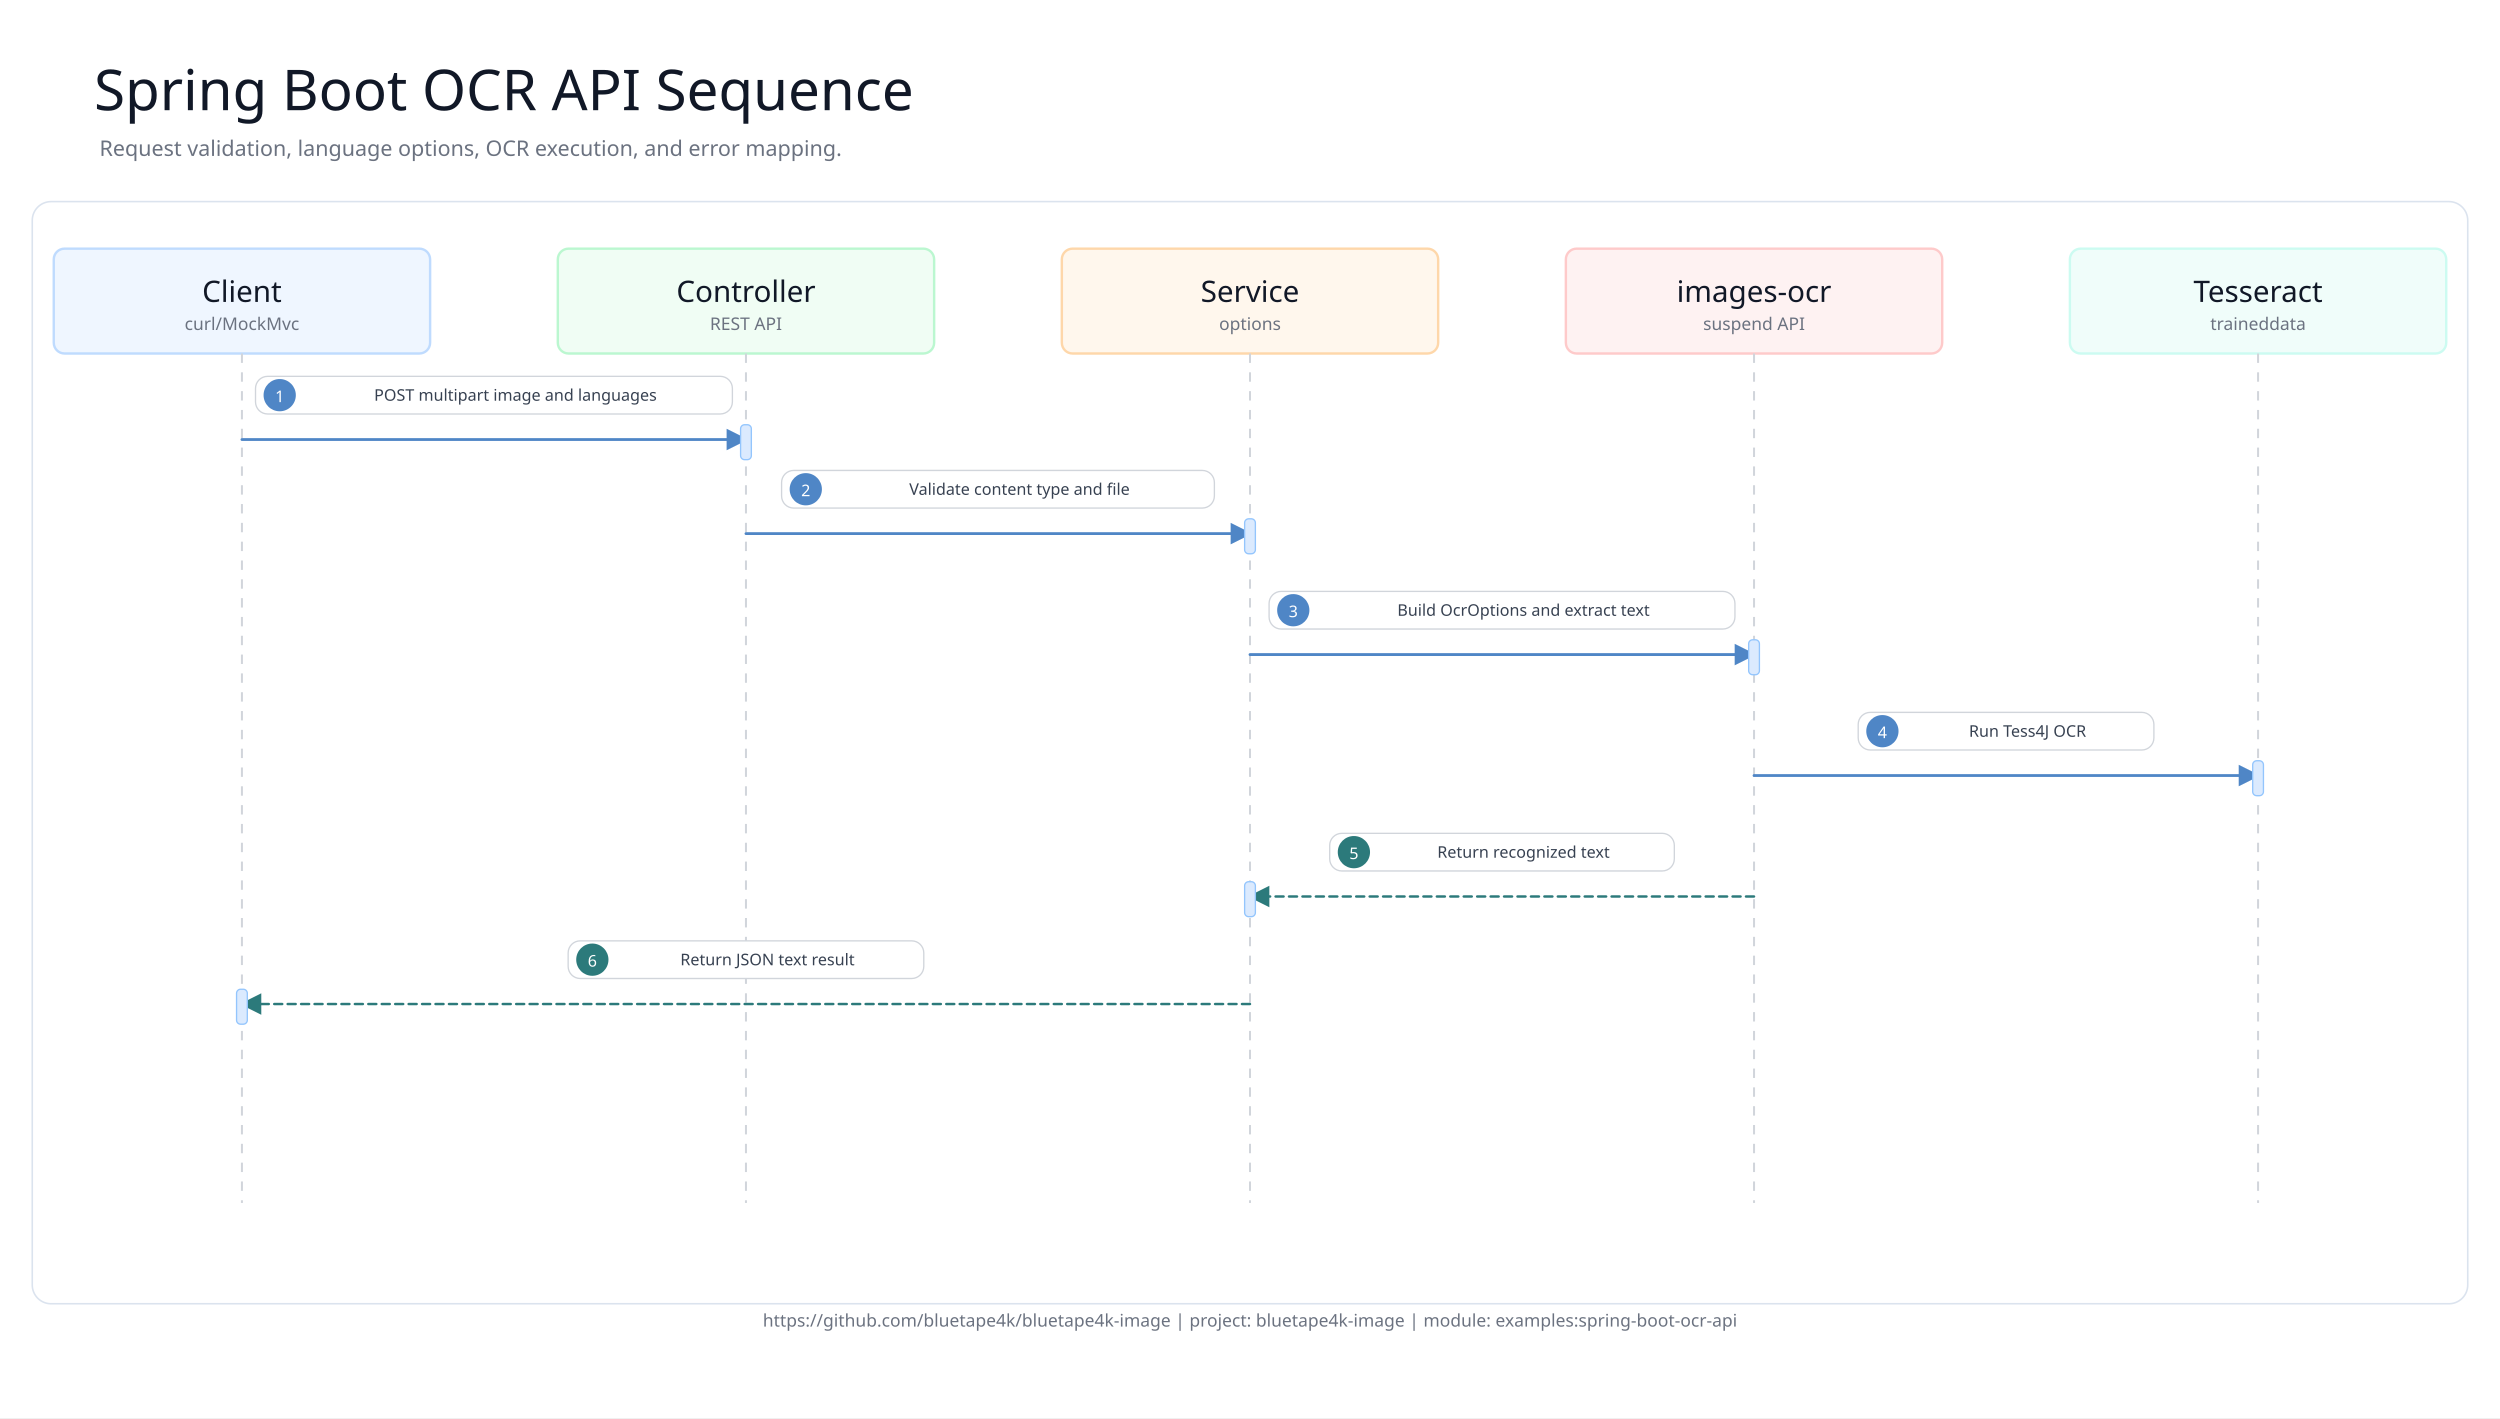
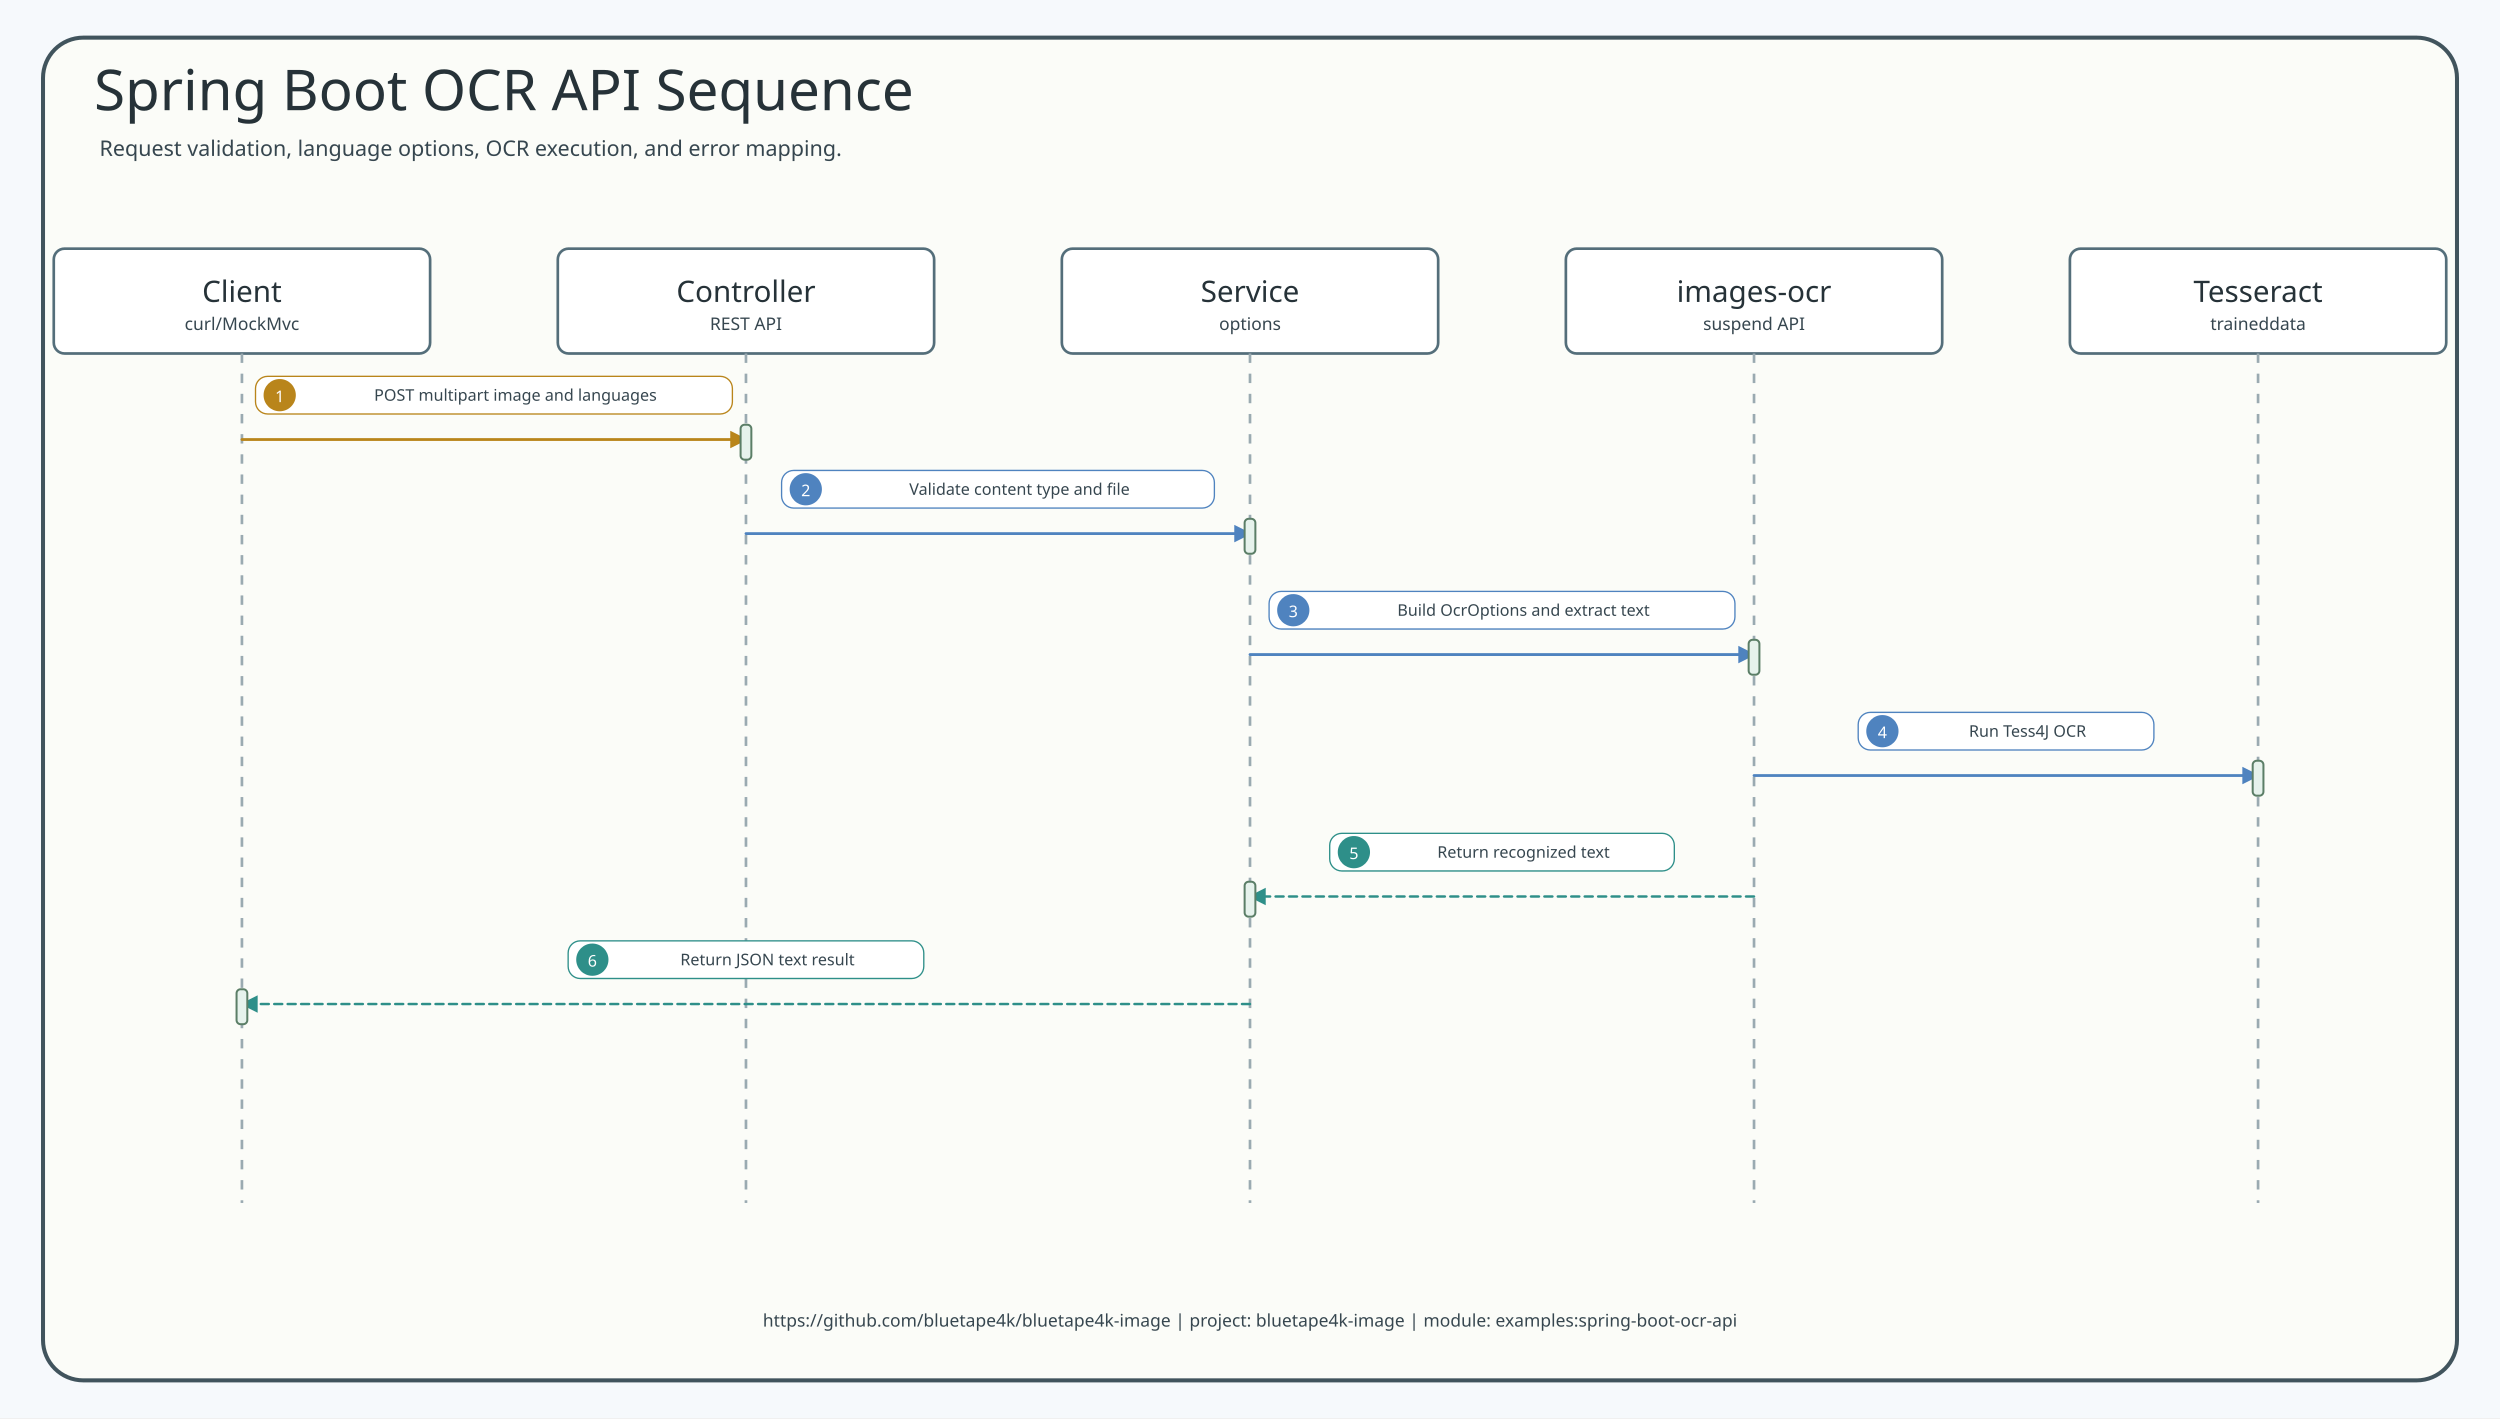
<svg xmlns="http://www.w3.org/2000/svg" width="1860" height="1055" viewBox="0 0 1860 1055" role="img" aria-label="Spring Boot OCR API Sequence">
  <defs>
-     <marker markerUnits="userSpaceOnUse" id="arrow-blue" markerWidth="16" markerHeight="16" viewBox="0 0 10 10" refX="9" refY="5" orient="auto">
-       <path d="M 0 0 L 10 5 L 0 10 Z" fill="#4f86c6" stroke="#4f86c6" stroke-width="0" stroke-dasharray="none" style="stroke-dasharray:none" />
+     <marker markerUnits="userSpaceOnUse" id="arrow-blue" markerWidth="13" markerHeight="13" viewBox="0 0 10 10" refX="9" refY="5" orient="auto">
+       <path d="M 0 0 L 10 5 L 0 10 Z" fill="#4F83BF" stroke="#4F83BF" stroke-width="0" stroke-dasharray="none" style="stroke-dasharray:none" />
    </marker>
-     <marker markerUnits="userSpaceOnUse" id="arrow-teal" markerWidth="16" markerHeight="16" viewBox="0 0 10 10" refX="9" refY="5" orient="auto">
-       <path d="M 0 0 L 10 5 L 0 10 Z" fill="#2c7a7b" stroke="#2c7a7b" stroke-width="0" stroke-dasharray="none" style="stroke-dasharray:none" />
+     <marker markerUnits="userSpaceOnUse" id="arrow-green" markerWidth="13" markerHeight="13" viewBox="0 0 10 10" refX="9" refY="5" orient="auto">
+       <path d="M 0 0 L 10 5 L 0 10 Z" fill="#3E9868" stroke="#3E9868" stroke-width="0" stroke-dasharray="none" style="stroke-dasharray:none" />
+     </marker>
+     <marker markerUnits="userSpaceOnUse" id="arrow-amber" markerWidth="13" markerHeight="13" viewBox="0 0 10 10" refX="9" refY="5" orient="auto">
+       <path d="M 0 0 L 10 5 L 0 10 Z" fill="#B9851B" stroke="#B9851B" stroke-width="0" stroke-dasharray="none" style="stroke-dasharray:none" />
+     </marker>
+     <marker markerUnits="userSpaceOnUse" id="arrow-teal" markerWidth="13" markerHeight="13" viewBox="0 0 10 10" refX="9" refY="5" orient="auto">
+       <path d="M 0 0 L 10 5 L 0 10 Z" fill="#2E8F89" stroke="#2E8F89" stroke-width="0" stroke-dasharray="none" style="stroke-dasharray:none" />
+     </marker>
+     <marker markerUnits="userSpaceOnUse" id="arrow-red" markerWidth="13" markerHeight="13" viewBox="0 0 10 10" refX="9" refY="5" orient="auto">
+       <path d="M 0 0 L 10 5 L 0 10 Z" fill="#C94D68" stroke="#C94D68" stroke-width="0" stroke-dasharray="none" style="stroke-dasharray:none" />
    </marker>
    <style>
-     .canvas{fill:#ffffff}
-     .title{font-family:"Architects Daughter";font-size:42px;fill:#111827;font-weight:400}
-     .subtitle{font-family:"Comic Mono";font-size:16px;fill:#6b7280;font-weight:400}
-     .node-title{font-family:"Architects Daughter";font-size:22px;fill:#111827;font-weight:400}
-     .node-detail{font-family:"Comic Mono";font-size:13px;fill:#6b7280;font-weight:400}
-     .panel-title{font-family:"Comic Mono";font-size:16px;fill:#4b5563;font-weight:700;letter-spacing:0.8px}
-     .layer{fill:#f3f6fa;stroke:#cbd5e1;stroke-width:1.4;stroke-dasharray:8 6}
-     .layer-title{font-family:"Comic Mono";font-size:16px;fill:#4b5563;font-weight:700;letter-spacing:0.8px}
-     .label{font-family:"Comic Mono";font-size:12px;fill:#374151;font-weight:400}
-     .footer{font-family:"Comic Mono";font-size:13px;fill:#6b7280;font-weight:400}
-     .footer-pill{fill:#ffffff;stroke:#d1d5db;stroke-width:1}
-     .card{fill:#ffffff;stroke:#94a3b8;stroke-width:1.9}
-     .edge{stroke:#4f86c6;stroke-width:2.1;fill:none;marker-end:url(#arrow-blue);stroke-linecap:round;stroke-linejoin:round}
-     .edge-dashed{stroke:#2c7a7b;stroke-width:1.8;fill:none;marker-end:url(#arrow-teal);stroke-linecap:round;stroke-linejoin:round;stroke-dasharray:6 4}
-     .lifeline{stroke:#d1d5db;stroke-width:1.5;stroke-dasharray:7 7}
+     .canvas{fill:#F6F9FC}
+     .title{font-family:"Architects Daughter";font-size:42px;fill:#263238;font-weight:400}
+     .subtitle{font-family:"Comic Mono";font-size:16px;fill:#36464f;font-weight:400}
+     .node-title{font-family:"Architects Daughter";font-size:22px;fill:#263238;font-weight:400}
+     .node-detail{font-family:"Comic Mono";font-size:13px;fill:#36464f;font-weight:400}
+     .label{font-family:"Comic Mono";font-size:12px;fill:#36464f;font-weight:400}
+     .footer{font-family:"Comic Mono";font-size:13px;fill:#36464f;font-weight:400}
+     .footer-pill{fill:#FFFFFF;stroke:#d7e0e4;stroke-width:1}
+     .card{fill:#FFFFFF;stroke:#546e7a;stroke-width:2}
+     .lifeline{stroke:#9aaab1;stroke-width:2;stroke-dasharray:7 8}
+     .activation{fill:#e6f2ec;stroke:#5b7e67;stroke-width:1.5}
+     .edge{stroke:#4F83BF;stroke-width:2.1;fill:none;marker-end:url(#arrow-blue);stroke-linecap:round;stroke-linejoin:round}
+     .edge-green{stroke:#3E9868;marker-end:url(#arrow-green)}
+     .edge-amber{stroke:#B9851B;marker-end:url(#arrow-amber)}
+     .edge-red{stroke:#C94D68;marker-end:url(#arrow-red)}
+     .edge-dashed{stroke:#2E8F89;stroke-width:1.8;fill:none;marker-end:url(#arrow-teal);stroke-linecap:round;stroke-linejoin:round;stroke-dasharray:6 4}
  </style>
  </defs>
  <rect class="canvas" width="1860" height="1055" />
-   <rect class="frame" x="24" y="150" width="1812" height="820" rx="14" fill="none" stroke="#dbe3ee" stroke-width="1.2" />
+   <rect class="frame" x="32" y="28" width="1796" height="999" rx="30" fill="#fbfcf8" stroke="#41545d" stroke-width="3" />
  <text class="title" x="70" y="82">Spring Boot OCR API Sequence</text>
  <text class="subtitle" x="74" y="116">Request validation, language options, OCR execution, and error mapping.</text>
  <g id="participants">
-     <rect class="card participant-card header" x="40" y="185" width="280" height="78" rx="8" style="fill:#eff6ff;stroke:#bfdbfe;stroke-width:1.8" />
+     <rect class="card participant-card header" x="40" y="185" width="280" height="78" rx="8" />
    <text class="node-title participant" x="180" y="217" text-anchor="middle" dominant-baseline="middle">Client</text>
-     <text class="node-detail" x="180" y="241" text-anchor="middle" dominant-baseline="middle">curl/MockMvc</text>
+     <text class="node-detail role" x="180" y="241" text-anchor="middle" dominant-baseline="middle">curl/MockMvc</text>
    <line class="lifeline" x1="180" y1="263" x2="180" y2="895" />
-     <rect class="card participant-card header" x="415" y="185" width="280" height="78" rx="8" style="fill:#f0fdf4;stroke:#bbf7d0;stroke-width:1.8" />
+     <rect class="card participant-card header" x="415" y="185" width="280" height="78" rx="8" />
    <text class="node-title participant" x="555" y="217" text-anchor="middle" dominant-baseline="middle">Controller</text>
-     <text class="node-detail" x="555" y="241" text-anchor="middle" dominant-baseline="middle">REST API</text>
+     <text class="node-detail role" x="555" y="241" text-anchor="middle" dominant-baseline="middle">REST API</text>
    <line class="lifeline" x1="555" y1="263" x2="555" y2="895" />
-     <rect class="card participant-card header" x="790" y="185" width="280" height="78" rx="8" style="fill:#fff7ed;stroke:#fed7aa;stroke-width:1.8" />
+     <rect class="card participant-card header" x="790" y="185" width="280" height="78" rx="8" />
    <text class="node-title participant" x="930" y="217" text-anchor="middle" dominant-baseline="middle">Service</text>
-     <text class="node-detail" x="930" y="241" text-anchor="middle" dominant-baseline="middle">options</text>
+     <text class="node-detail role" x="930" y="241" text-anchor="middle" dominant-baseline="middle">options</text>
    <line class="lifeline" x1="930" y1="263" x2="930" y2="895" />
-     <rect class="card participant-card header" x="1165" y="185" width="280" height="78" rx="8" style="fill:#fef2f2;stroke:#fecaca;stroke-width:1.8" />
+     <rect class="card participant-card header" x="1165" y="185" width="280" height="78" rx="8" />
    <text class="node-title participant" x="1305" y="217" text-anchor="middle" dominant-baseline="middle">images-ocr</text>
-     <text class="node-detail" x="1305" y="241" text-anchor="middle" dominant-baseline="middle">suspend API</text>
+     <text class="node-detail role" x="1305" y="241" text-anchor="middle" dominant-baseline="middle">suspend API</text>
    <line class="lifeline" x1="1305" y1="263" x2="1305" y2="895" />
-     <rect class="card participant-card header" x="1540" y="185" width="280" height="78" rx="8" style="fill:#f0fdfa;stroke:#ccfbf1;stroke-width:1.8" />
+     <rect class="card participant-card header" x="1540" y="185" width="280" height="78" rx="8" />
    <text class="node-title participant" x="1680" y="217" text-anchor="middle" dominant-baseline="middle">Tesseract</text>
-     <text class="node-detail" x="1680" y="241" text-anchor="middle" dominant-baseline="middle">traineddata</text>
+     <text class="node-detail role" x="1680" y="241" text-anchor="middle" dominant-baseline="middle">traineddata</text>
    <line class="lifeline" x1="1680" y1="263" x2="1680" y2="895" />
  </g>
  <g id="messages">
-     <path data-connector="true" class="edge" d="M 180 327 L 555 327" />
-     <rect class="activation" x="551" y="316" width="8" height="26" rx="3" fill="#dbeafe" stroke="#93c5fd" stroke-width="1" />
-     <rect class="pill" x="190.1" y="280" width="354.8" height="28" rx="9" fill="#ffffff" stroke="#d1d5db" />
-     <circle cx="208.1" cy="294" r="12" fill="#4f86c6" />
-     <text class="label" x="208.1" y="295" text-anchor="middle" dominant-baseline="middle" style="fill:#ffffff;font-size:12px">1</text>
+     <path data-connector="true" class="edge edge-amber" d="M 180 327 L 555 327" />
+     <rect class="activation" x="551" y="316" width="8" height="26" rx="3" />
+     <rect class="pill" x="190.1" y="280" width="354.8" height="28" rx="9" fill="#FFFFFF" stroke="#B9851B" />
+     <circle cx="208.1" cy="294" r="12" fill="#B9851B" />
+     <text class="label" x="208.1" y="295" text-anchor="middle" dominant-baseline="middle" style="fill:#FFFFFF;font-size:12px">1</text>
    <text class="label" x="383.5" y="294" text-anchor="middle" dominant-baseline="middle">POST multipart image and languages</text>
    <path data-connector="true" class="edge" d="M 555 397 L 930 397" />
-     <rect class="activation" x="926" y="386" width="8" height="26" rx="3" fill="#dbeafe" stroke="#93c5fd" stroke-width="1" />
-     <rect class="pill" x="581.5" y="350" width="322.0" height="28" rx="9" fill="#ffffff" stroke="#d1d5db" />
-     <circle cx="599.5" cy="364" r="12" fill="#4f86c6" />
-     <text class="label" x="599.5" y="365" text-anchor="middle" dominant-baseline="middle" style="fill:#ffffff;font-size:12px">2</text>
+     <rect class="activation" x="926" y="386" width="8" height="26" rx="3" />
+     <rect class="pill" x="581.5" y="350" width="322.0" height="28" rx="9" fill="#FFFFFF" stroke="#4F83BF" />
+     <circle cx="599.5" cy="364" r="12" fill="#4F83BF" />
+     <text class="label" x="599.5" y="365" text-anchor="middle" dominant-baseline="middle" style="fill:#FFFFFF;font-size:12px">2</text>
    <text class="label" x="758.5" y="364" text-anchor="middle" dominant-baseline="middle">Validate content type and file</text>
    <path data-connector="true" class="edge" d="M 930 487 L 1305 487" />
-     <rect class="activation" x="1301" y="476" width="8" height="26" rx="3" fill="#dbeafe" stroke="#93c5fd" stroke-width="1" />
-     <rect class="pill" x="944.2" y="440" width="346.6" height="28" rx="9" fill="#ffffff" stroke="#d1d5db" />
-     <circle cx="962.2" cy="454" r="12" fill="#4f86c6" />
-     <text class="label" x="962.2" y="455" text-anchor="middle" dominant-baseline="middle" style="fill:#ffffff;font-size:12px">3</text>
+     <rect class="activation" x="1301" y="476" width="8" height="26" rx="3" />
+     <rect class="pill" x="944.2" y="440" width="346.6" height="28" rx="9" fill="#FFFFFF" stroke="#4F83BF" />
+     <circle cx="962.2" cy="454" r="12" fill="#4F83BF" />
+     <text class="label" x="962.2" y="455" text-anchor="middle" dominant-baseline="middle" style="fill:#FFFFFF;font-size:12px">3</text>
    <text class="label" x="1133.5" y="454" text-anchor="middle" dominant-baseline="middle">Build OcrOptions and extract text</text>
    <path data-connector="true" class="edge" d="M 1305 577 L 1680 577" />
-     <rect class="activation" x="1676" y="566" width="8" height="26" rx="3" fill="#dbeafe" stroke="#93c5fd" stroke-width="1" />
-     <rect class="pill" x="1382.5" y="530" width="220.0" height="28" rx="9" fill="#ffffff" stroke="#d1d5db" />
-     <circle cx="1400.5" cy="544" r="12" fill="#4f86c6" />
-     <text class="label" x="1400.5" y="545" text-anchor="middle" dominant-baseline="middle" style="fill:#ffffff;font-size:12px">4</text>
+     <rect class="activation" x="1676" y="566" width="8" height="26" rx="3" />
+     <rect class="pill" x="1382.5" y="530" width="220.0" height="28" rx="9" fill="#FFFFFF" stroke="#4F83BF" />
+     <circle cx="1400.5" cy="544" r="12" fill="#4F83BF" />
+     <text class="label" x="1400.5" y="545" text-anchor="middle" dominant-baseline="middle" style="fill:#FFFFFF;font-size:12px">4</text>
    <text class="label" x="1508.5" y="544" text-anchor="middle" dominant-baseline="middle">Run Tess4J OCR</text>
    <path data-connector="true" class="edge-dashed" d="M 1305 667 L 930 667" />
-     <rect class="activation" x="926" y="656" width="8" height="26" rx="3" fill="#dbeafe" stroke="#93c5fd" stroke-width="1" />
-     <rect class="pill" x="989.3" y="620" width="256.4" height="28" rx="9" fill="#ffffff" stroke="#d1d5db" />
-     <circle cx="1007.3" cy="634" r="12" fill="#2c7a7b" />
-     <text class="label" x="1007.3" y="635" text-anchor="middle" dominant-baseline="middle" style="fill:#ffffff;font-size:12px">5</text>
+     <rect class="activation" x="926" y="656" width="8" height="26" rx="3" />
+     <rect class="pill" x="989.3" y="620" width="256.4" height="28" rx="9" fill="#FFFFFF" stroke="#2E8F89" />
+     <circle cx="1007.3" cy="634" r="12" fill="#2E8F89" />
+     <text class="label" x="1007.3" y="635" text-anchor="middle" dominant-baseline="middle" style="fill:#FFFFFF;font-size:12px">5</text>
    <text class="label" x="1133.5" y="634" text-anchor="middle" dominant-baseline="middle">Return recognized text</text>
    <path data-connector="true" class="edge-dashed" d="M 930 747 L 180 747" />
-     <rect class="activation" x="176" y="736" width="8" height="26" rx="3" fill="#dbeafe" stroke="#93c5fd" stroke-width="1" />
-     <rect class="pill" x="422.7" y="700" width="264.6" height="28" rx="9" fill="#ffffff" stroke="#d1d5db" />
-     <circle cx="440.7" cy="714" r="12" fill="#2c7a7b" />
-     <text class="label" x="440.7" y="715" text-anchor="middle" dominant-baseline="middle" style="fill:#ffffff;font-size:12px">6</text>
+     <rect class="activation" x="176" y="736" width="8" height="26" rx="3" />
+     <rect class="pill" x="422.7" y="700" width="264.6" height="28" rx="9" fill="#FFFFFF" stroke="#2E8F89" />
+     <circle cx="440.7" cy="714" r="12" fill="#2E8F89" />
+     <text class="label" x="440.7" y="715" text-anchor="middle" dominant-baseline="middle" style="fill:#FFFFFF;font-size:12px">6</text>
    <text class="label" x="571.0" y="714" text-anchor="middle" dominant-baseline="middle">Return JSON text result</text>
  </g>
  <text class="footer" x="930.0" y="987" text-anchor="middle">https://github.com/bluetape4k/bluetape4k-image | project: bluetape4k-image | module: examples:spring-boot-ocr-api</text>
</svg>
